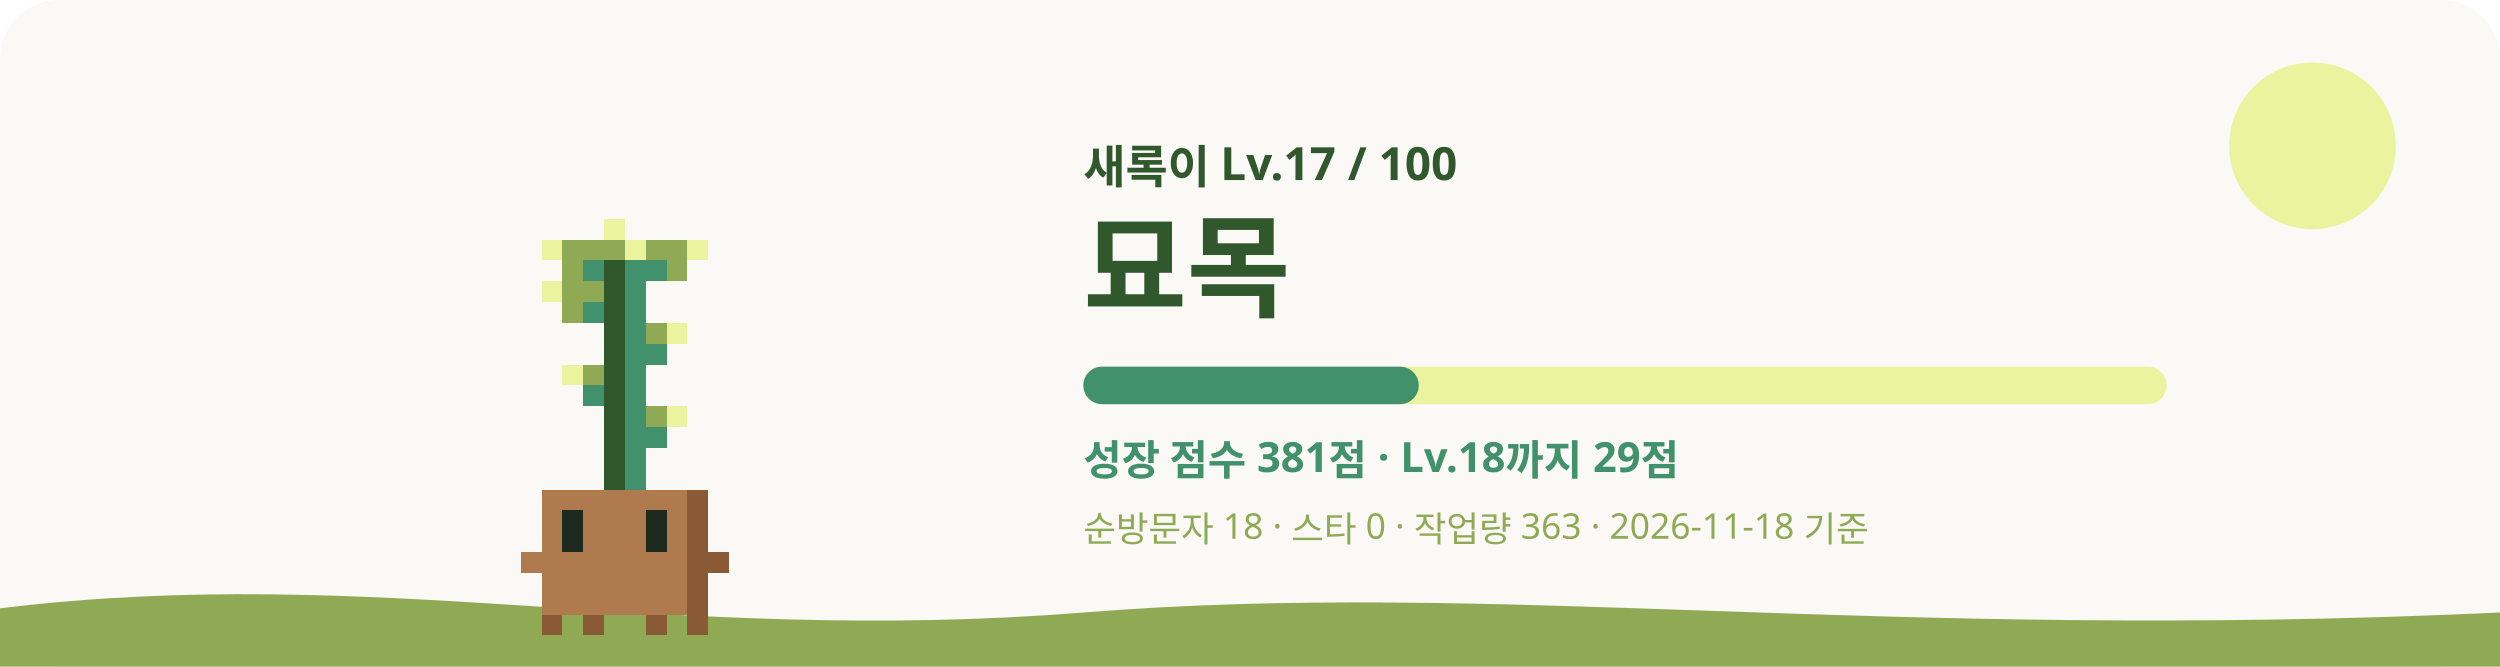
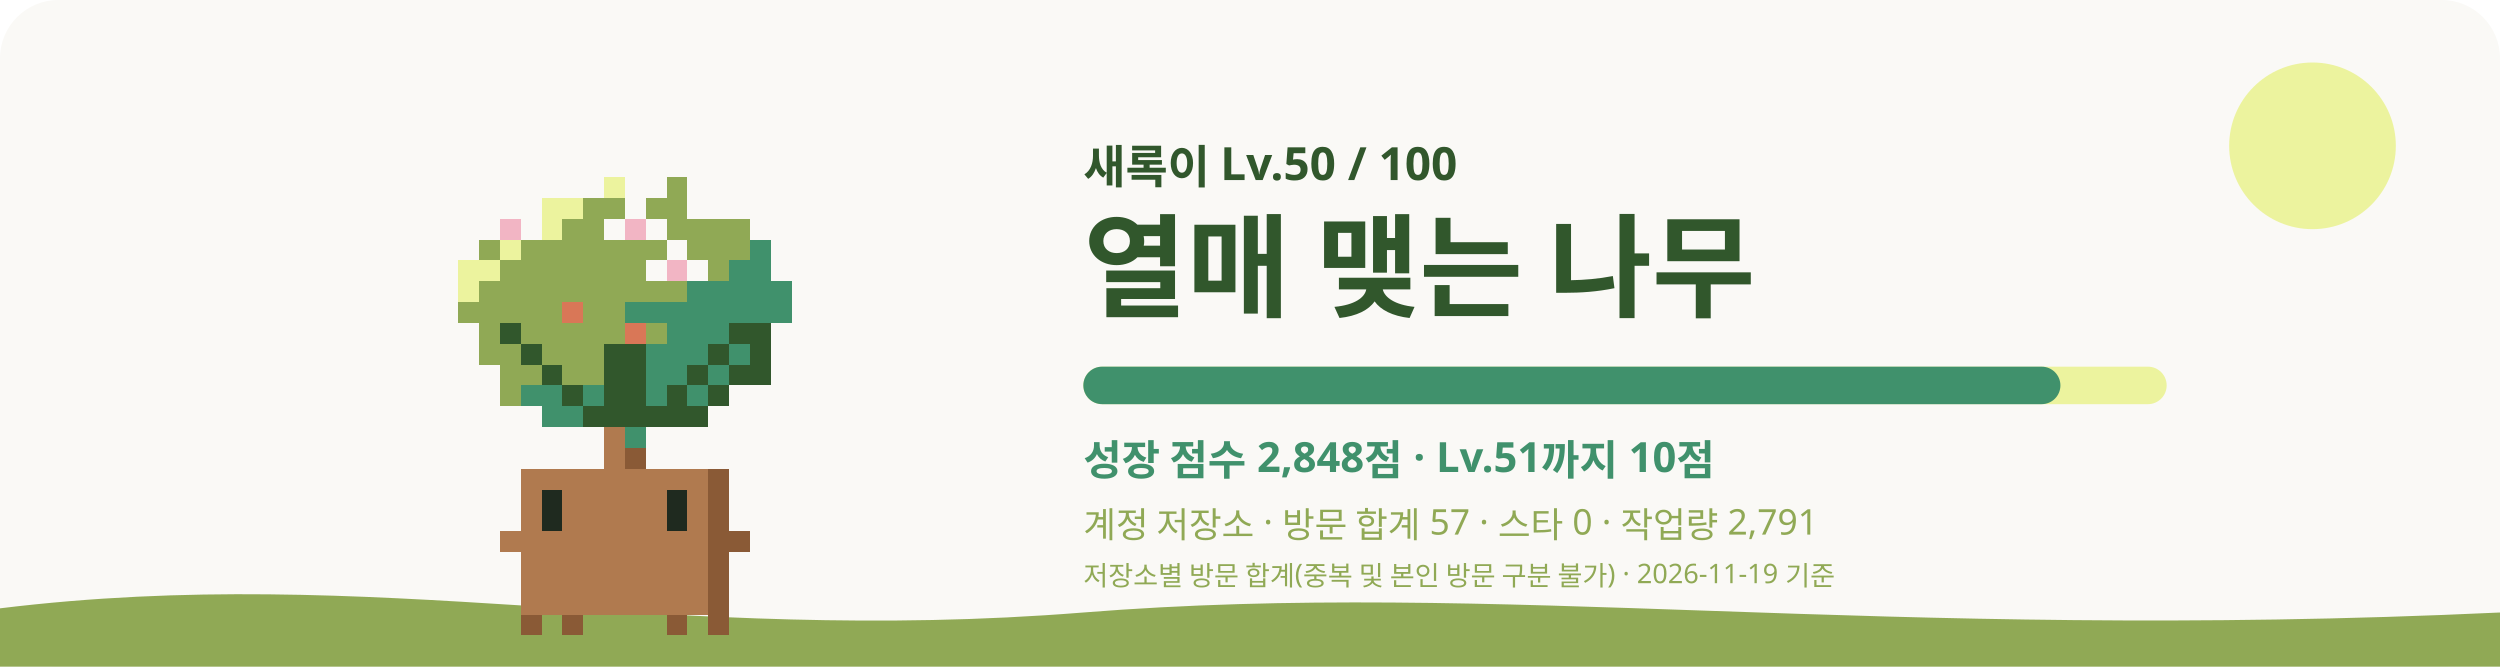
<svg xmlns="http://www.w3.org/2000/svg" viewBox="0 0 1200 320" role="img" aria-labelledby="title desc">
  <style>
    #sway { animation: sway 3.2s ease-in-out infinite; transform-origin: 240px 620px; }
    #eyes { animation: blink 4s infinite; transform-box: fill-box; transform-origin: center; }
    .glow { animation: glow 4s ease-in-out infinite; }
    .rays { animation: spin 40s linear infinite; }
    .spark { animation-name: rise; animation-iteration-count: infinite; animation-timing-function: ease-in-out; opacity: 0; }
    @keyframes sway { 0%, 100% { transform: rotate(-1.2deg); } 50% { transform: rotate(1.2deg); } }
    @keyframes blink { 0%, 92%, 100% { transform: scaleY(1); } 95% { transform: scaleY(0.1); } }
    @keyframes glow { 0%, 100% { opacity: 0.75; } 50% { opacity: 1; } }
    @keyframes spin { to { transform: rotate(360deg); } }
    @keyframes rise { 0% { transform: translateY(0); opacity: 0; } 30% { opacity: 1; } 100% { transform: translateY(-36px); opacity: 0; } }
    @media (prefers-reduced-motion: reduce) { #sway, #eyes, .glow, .rays { animation: none; } .spark { animation: none; opacity: 0.8; } }
  </style>
  <rect width="1200" height="320" rx="28" fill="#FAF9F6" />
  <circle cx="1110" cy="70" r="40" fill="#ECF39E" />
  <path d="M0 292c180-22 320 18 520 2s380 14 680 0v26H0z" fill="#90A955" />
  <g transform="translate(60 -315)">
    <g id="sway" shape-rendering="crispEdges">
-       <rect x="230" y="420" width="10" height="10" fill="#ECF39E" />
-       <rect x="200" y="430" width="10" height="10" fill="#ECF39E" />
-       <rect x="210" y="430" width="30" height="10" fill="#90A955" />
-       <rect x="240" y="430" width="10" height="10" fill="#ECF39E" />
-       <rect x="250" y="430" width="20" height="10" fill="#90A955" />
-       <rect x="270" y="430" width="10" height="10" fill="#ECF39E" />
-       <rect x="210" y="440" width="10" height="10" fill="#90A955" />
-       <rect x="220" y="440" width="10" height="10" fill="#40916C" />
-       <rect x="230" y="440" width="10" height="10" fill="#31572C" />
-       <rect x="240" y="440" width="20" height="10" fill="#40916C" />
-       <rect x="260" y="440" width="10" height="10" fill="#90A955" />
-       <rect x="200" y="450" width="10" height="10" fill="#ECF39E" />
-       <rect x="210" y="450" width="20" height="10" fill="#90A955" />
-       <rect x="230" y="450" width="10" height="10" fill="#31572C" />
-       <rect x="240" y="450" width="10" height="10" fill="#40916C" />
-       <rect x="210" y="460" width="10" height="10" fill="#90A955" />
-       <rect x="220" y="460" width="10" height="10" fill="#40916C" />
-       <rect x="230" y="460" width="10" height="10" fill="#31572C" />
-       <rect x="240" y="460" width="10" height="10" fill="#40916C" />
-       <rect x="230" y="470" width="10" height="10" fill="#31572C" />
-       <rect x="240" y="470" width="10" height="10" fill="#40916C" />
+       <rect x="230" y="400" width="10" height="10" fill="#ECF39E" />
+       <rect x="260" y="400" width="10" height="10" fill="#90A955" />
+       <rect x="200" y="410" width="20" height="10" fill="#ECF39E" />
+       <rect x="220" y="410" width="20" height="10" fill="#90A955" />
+       <rect x="240" y="410" width="10" height="10" fill="#FAF9F6" />
+       <rect x="250" y="410" width="20" height="10" fill="#90A955" />
+       <rect x="170" y="420" width="10" height="10" fill="#FAF9F6" />
+       <rect x="180" y="420" width="10" height="10" fill="#F2B5C4" />
+       <rect x="190" y="420" width="10" height="10" fill="#FAF9F6" />
+       <rect x="200" y="420" width="10" height="10" fill="#ECF39E" />
+       <rect x="210" y="420" width="20" height="10" fill="#90A955" />
+       <rect x="230" y="420" width="10" height="10" fill="#FAF9F6" />
+       <rect x="240" y="420" width="10" height="10" fill="#F2B5C4" />
+       <rect x="250" y="420" width="10" height="10" fill="#FAF9F6" />
+       <rect x="260" y="420" width="40" height="10" fill="#90A955" />
+       <rect x="170" y="430" width="10" height="10" fill="#90A955" />
+       <rect x="180" y="430" width="10" height="10" fill="#ECF39E" />
+       <rect x="190" y="430" width="70" height="10" fill="#90A955" />
+       <rect x="260" y="430" width="10" height="10" fill="#FAF9F6" />
+       <rect x="270" y="430" width="30" height="10" fill="#90A955" />
+       <rect x="300" y="430" width="10" height="10" fill="#40916C" />
+       <rect x="160" y="440" width="20" height="10" fill="#ECF39E" />
+       <rect x="180" y="440" width="70" height="10" fill="#90A955" />
+       <rect x="250" y="440" width="10" height="10" fill="#FAF9F6" />
+       <rect x="260" y="440" width="10" height="10" fill="#F2B5C4" />
+       <rect x="270" y="440" width="10" height="10" fill="#FAF9F6" />
+       <rect x="280" y="440" width="10" height="10" fill="#90A955" />
+       <rect x="290" y="440" width="20" height="10" fill="#40916C" />
+       <rect x="160" y="450" width="10" height="10" fill="#ECF39E" />
+       <rect x="170" y="450" width="100" height="10" fill="#90A955" />
+       <rect x="270" y="450" width="50" height="10" fill="#40916C" />
+       <rect x="160" y="460" width="50" height="10" fill="#90A955" />
+       <rect x="210" y="460" width="10" height="10" fill="#D97757" />
+       <rect x="220" y="460" width="20" height="10" fill="#90A955" />
+       <rect x="240" y="460" width="80" height="10" fill="#40916C" />
+       <rect x="170" y="470" width="10" height="10" fill="#90A955" />
+       <rect x="180" y="470" width="10" height="10" fill="#31572C" />
+       <rect x="190" y="470" width="50" height="10" fill="#90A955" />
+       <rect x="240" y="470" width="10" height="10" fill="#D97757" />
      <rect x="250" y="470" width="10" height="10" fill="#90A955" />
-       <rect x="260" y="470" width="10" height="10" fill="#ECF39E" />
-       <rect x="230" y="480" width="10" height="10" fill="#31572C" />
-       <rect x="240" y="480" width="20" height="10" fill="#40916C" />
-       <rect x="210" y="490" width="10" height="10" fill="#ECF39E" />
-       <rect x="220" y="490" width="10" height="10" fill="#90A955" />
-       <rect x="230" y="490" width="10" height="10" fill="#31572C" />
-       <rect x="240" y="490" width="10" height="10" fill="#40916C" />
+       <rect x="260" y="470" width="30" height="10" fill="#40916C" />
+       <rect x="290" y="470" width="20" height="10" fill="#31572C" />
+       <rect x="170" y="480" width="20" height="10" fill="#90A955" />
+       <rect x="190" y="480" width="10" height="10" fill="#31572C" />
+       <rect x="200" y="480" width="30" height="10" fill="#90A955" />
+       <rect x="230" y="480" width="20" height="10" fill="#31572C" />
+       <rect x="250" y="480" width="30" height="10" fill="#40916C" />
+       <rect x="280" y="480" width="10" height="10" fill="#31572C" />
+       <rect x="290" y="480" width="10" height="10" fill="#40916C" />
+       <rect x="300" y="480" width="10" height="10" fill="#31572C" />
+       <rect x="180" y="490" width="20" height="10" fill="#90A955" />
+       <rect x="200" y="490" width="10" height="10" fill="#31572C" />
+       <rect x="210" y="490" width="20" height="10" fill="#90A955" />
+       <rect x="230" y="490" width="20" height="10" fill="#31572C" />
+       <rect x="250" y="490" width="20" height="10" fill="#40916C" />
+       <rect x="270" y="490" width="10" height="10" fill="#31572C" />
+       <rect x="280" y="490" width="10" height="10" fill="#40916C" />
+       <rect x="290" y="490" width="20" height="10" fill="#31572C" />
+       <rect x="180" y="500" width="10" height="10" fill="#90A955" />
+       <rect x="190" y="500" width="20" height="10" fill="#40916C" />
+       <rect x="210" y="500" width="10" height="10" fill="#31572C" />
      <rect x="220" y="500" width="10" height="10" fill="#40916C" />
-       <rect x="230" y="500" width="10" height="10" fill="#31572C" />
-       <rect x="240" y="500" width="10" height="10" fill="#40916C" />
-       <rect x="230" y="510" width="10" height="10" fill="#31572C" />
-       <rect x="240" y="510" width="10" height="10" fill="#40916C" />
-       <rect x="250" y="510" width="10" height="10" fill="#90A955" />
-       <rect x="260" y="510" width="10" height="10" fill="#ECF39E" />
-       <rect x="230" y="520" width="10" height="10" fill="#31572C" />
-       <rect x="240" y="520" width="20" height="10" fill="#40916C" />
-       <rect x="230" y="530" width="10" height="10" fill="#31572C" />
-       <rect x="240" y="530" width="10" height="10" fill="#40916C" />
-       <rect x="230" y="540" width="10" height="10" fill="#31572C" />
-       <rect x="240" y="540" width="10" height="10" fill="#40916C" />
-       <rect x="200" y="550" width="70" height="10" fill="#B07A4F" />
-       <rect x="270" y="550" width="10" height="10" fill="#8A5A36" />
-       <rect x="200" y="560" width="10" height="10" fill="#B07A4F" />
-       <rect x="220" y="560" width="30" height="10" fill="#B07A4F" />
-       <rect x="260" y="560" width="10" height="10" fill="#B07A4F" />
-       <rect x="270" y="560" width="10" height="10" fill="#8A5A36" />
-       <rect x="200" y="570" width="10" height="10" fill="#B07A4F" />
-       <rect x="220" y="570" width="30" height="10" fill="#B07A4F" />
-       <rect x="260" y="570" width="10" height="10" fill="#B07A4F" />
-       <rect x="270" y="570" width="10" height="10" fill="#8A5A36" />
-       <rect x="190" y="580" width="80" height="10" fill="#B07A4F" />
-       <rect x="270" y="580" width="20" height="10" fill="#8A5A36" />
-       <rect x="200" y="590" width="70" height="10" fill="#B07A4F" />
-       <rect x="270" y="590" width="10" height="10" fill="#8A5A36" />
-       <rect x="200" y="600" width="70" height="10" fill="#B07A4F" />
-       <rect x="270" y="600" width="10" height="10" fill="#8A5A36" />
-       <rect x="200" y="610" width="10" height="10" fill="#8A5A36" />
-       <rect x="220" y="610" width="10" height="10" fill="#8A5A36" />
-       <rect x="250" y="610" width="10" height="10" fill="#8A5A36" />
-       <rect x="270" y="610" width="10" height="10" fill="#8A5A36" />
+       <rect x="230" y="500" width="20" height="10" fill="#31572C" />
+       <rect x="250" y="500" width="10" height="10" fill="#40916C" />
+       <rect x="260" y="500" width="10" height="10" fill="#31572C" />
+       <rect x="270" y="500" width="10" height="10" fill="#40916C" />
+       <rect x="280" y="500" width="10" height="10" fill="#31572C" />
+       <rect x="200" y="510" width="20" height="10" fill="#40916C" />
+       <rect x="220" y="510" width="60" height="10" fill="#31572C" />
+       <rect x="230" y="520" width="10" height="10" fill="#B07A4F" />
+       <rect x="240" y="520" width="10" height="10" fill="#40916C" />
+       <rect x="230" y="530" width="10" height="10" fill="#B07A4F" />
+       <rect x="240" y="530" width="10" height="10" fill="#8A5A36" />
+       <rect x="190" y="540" width="90" height="10" fill="#B07A4F" />
+       <rect x="280" y="540" width="10" height="10" fill="#8A5A36" />
+       <rect x="190" y="550" width="10" height="10" fill="#B07A4F" />
+       <rect x="210" y="550" width="50" height="10" fill="#B07A4F" />
+       <rect x="270" y="550" width="10" height="10" fill="#B07A4F" />
+       <rect x="280" y="550" width="10" height="10" fill="#8A5A36" />
+       <rect x="190" y="560" width="10" height="10" fill="#B07A4F" />
+       <rect x="210" y="560" width="50" height="10" fill="#B07A4F" />
+       <rect x="270" y="560" width="10" height="10" fill="#B07A4F" />
+       <rect x="280" y="560" width="10" height="10" fill="#8A5A36" />
+       <rect x="180" y="570" width="100" height="10" fill="#B07A4F" />
+       <rect x="280" y="570" width="20" height="10" fill="#8A5A36" />
+       <rect x="190" y="580" width="90" height="10" fill="#B07A4F" />
+       <rect x="280" y="580" width="10" height="10" fill="#8A5A36" />
+       <rect x="190" y="590" width="90" height="10" fill="#B07A4F" />
+       <rect x="280" y="590" width="10" height="10" fill="#8A5A36" />
+       <rect x="190" y="600" width="90" height="10" fill="#B07A4F" />
+       <rect x="280" y="600" width="10" height="10" fill="#8A5A36" />
+       <rect x="190" y="610" width="10" height="10" fill="#8A5A36" />
+       <rect x="210" y="610" width="10" height="10" fill="#8A5A36" />
+       <rect x="260" y="610" width="10" height="10" fill="#8A5A36" />
+       <rect x="280" y="610" width="10" height="10" fill="#8A5A36" />
      <g id="eyes">
-         <rect x="210" y="560" width="10" height="10" fill="#1F2A1F" />
-         <rect x="250" y="560" width="10" height="10" fill="#1F2A1F" />
-         <rect x="210" y="570" width="10" height="10" fill="#1F2A1F" />
-         <rect x="250" y="570" width="10" height="10" fill="#1F2A1F" />
+         <rect x="200" y="550" width="10" height="10" fill="#1F2A1F" />
+         <rect x="260" y="550" width="10" height="10" fill="#1F2A1F" />
+         <rect x="200" y="560" width="10" height="10" fill="#1F2A1F" />
+         <rect x="260" y="560" width="10" height="10" fill="#1F2A1F" />
      </g>
    </g>
+     <rect class="spark" x="220.6" y="518.1" width="12" height="12" fill="#C7F9CC" style="animation-delay:-2.5s;animation-duration:5.6s" />
+     <rect class="spark" x="244.4" y="509.2" width="8" height="8" fill="#F2C14E" style="animation-delay:-0.2s;animation-duration:5.8s" />
  </g>
-   <text x="520" y="88" fill="#31572C" font-size="22" font-weight="700" font-family="Pretendard, Apple SD Gothic Neo, Noto Sans KR, sans-serif">새록이 Lv.17 / 100</text>
-   <text x="520" y="148" fill="#31572C" font-size="54" font-weight="800" font-family="Pretendard, Apple SD Gothic Neo, Noto Sans KR, sans-serif">묘목</text>
+   <text x="520" y="88" fill="#31572C" font-size="22" font-weight="700" font-family="Pretendard, Apple SD Gothic Neo, Noto Sans KR, sans-serif">새록이 Lv.50 / 100</text>
+   <text x="520" y="148" fill="#31572C" font-size="54" font-weight="800" font-family="Pretendard, Apple SD Gothic Neo, Noto Sans KR, sans-serif">열매 맺는 나무</text>
  <rect x="520" y="176" width="520" height="18" rx="9" fill="#ECF39E" />
-   <rect x="520" y="176" width="161" height="18" rx="9" fill="#40916C" />
-   <text x="520" y="228" fill="#40916C" font-size="20" font-weight="600" font-family="Pretendard, Apple SD Gothic Neo, Noto Sans KR, sans-serif">성장 점수 381점 · Lv.18까지 29점</text>
-   <text x="520" y="260" fill="#90A955" font-size="17" font-weight="500" font-family="Pretendard, Apple SD Gothic Neo, Noto Sans KR, sans-serif">순방문자 18 · 스타 0 · 작업량 363 · 2026-11-18 기준</text>
+   <rect x="520" y="176" width="469" height="18" rx="9" fill="#40916C" />
+   <text x="520" y="228" fill="#40916C" font-size="20" font-weight="600" font-family="Pretendard, Apple SD Gothic Neo, Noto Sans KR, sans-serif">성장 점수 2,848점 · Lv.51까지 10점</text>
+   <text x="520" y="258" fill="#90A955" font-size="17" font-weight="500" font-family="Pretendard, Apple SD Gothic Neo, Noto Sans KR, sans-serif">계정 저장소 · 방문 합계 57 · 스타 0 · 작업량 2,791</text>
+   <text x="520" y="281" fill="#90A955" font-size="13" font-weight="500" font-family="Pretendard, Apple SD Gothic Neo, Noto Sans KR, sans-serif">저장소별 방문 합계(중복 및 본인 방문 구분 불가) · 2026-11-19 기준</text>
</svg>
